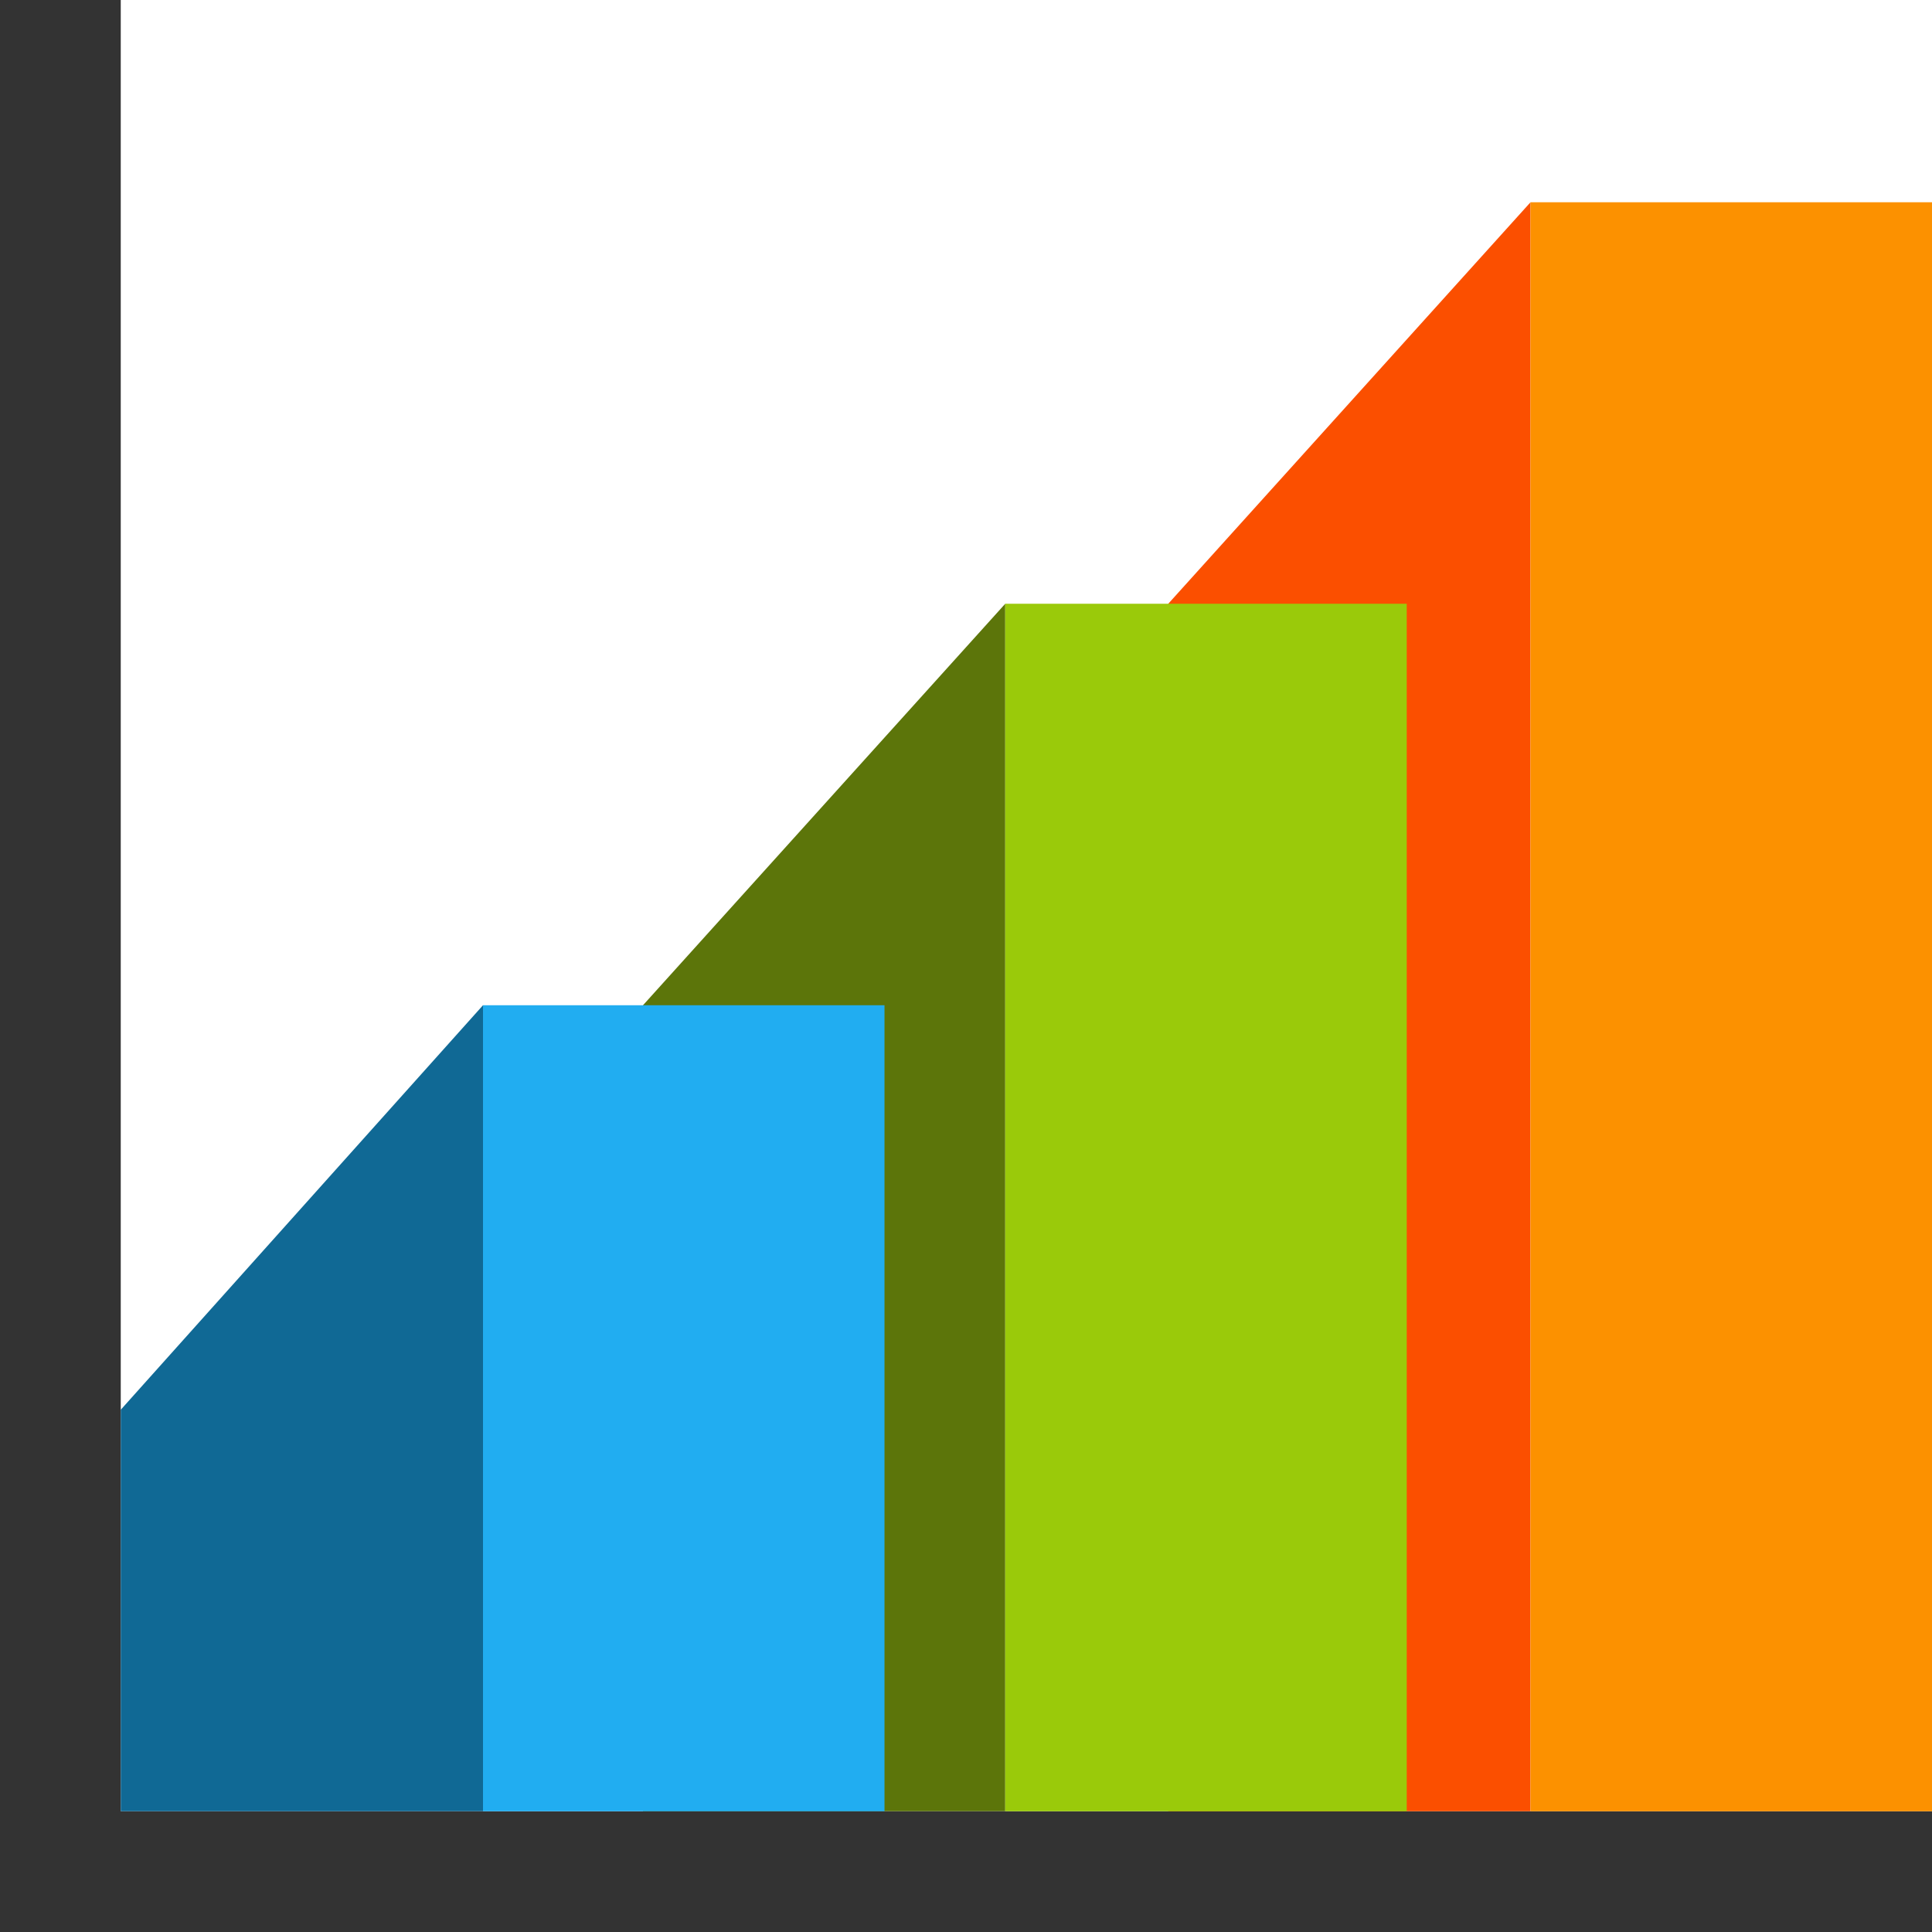
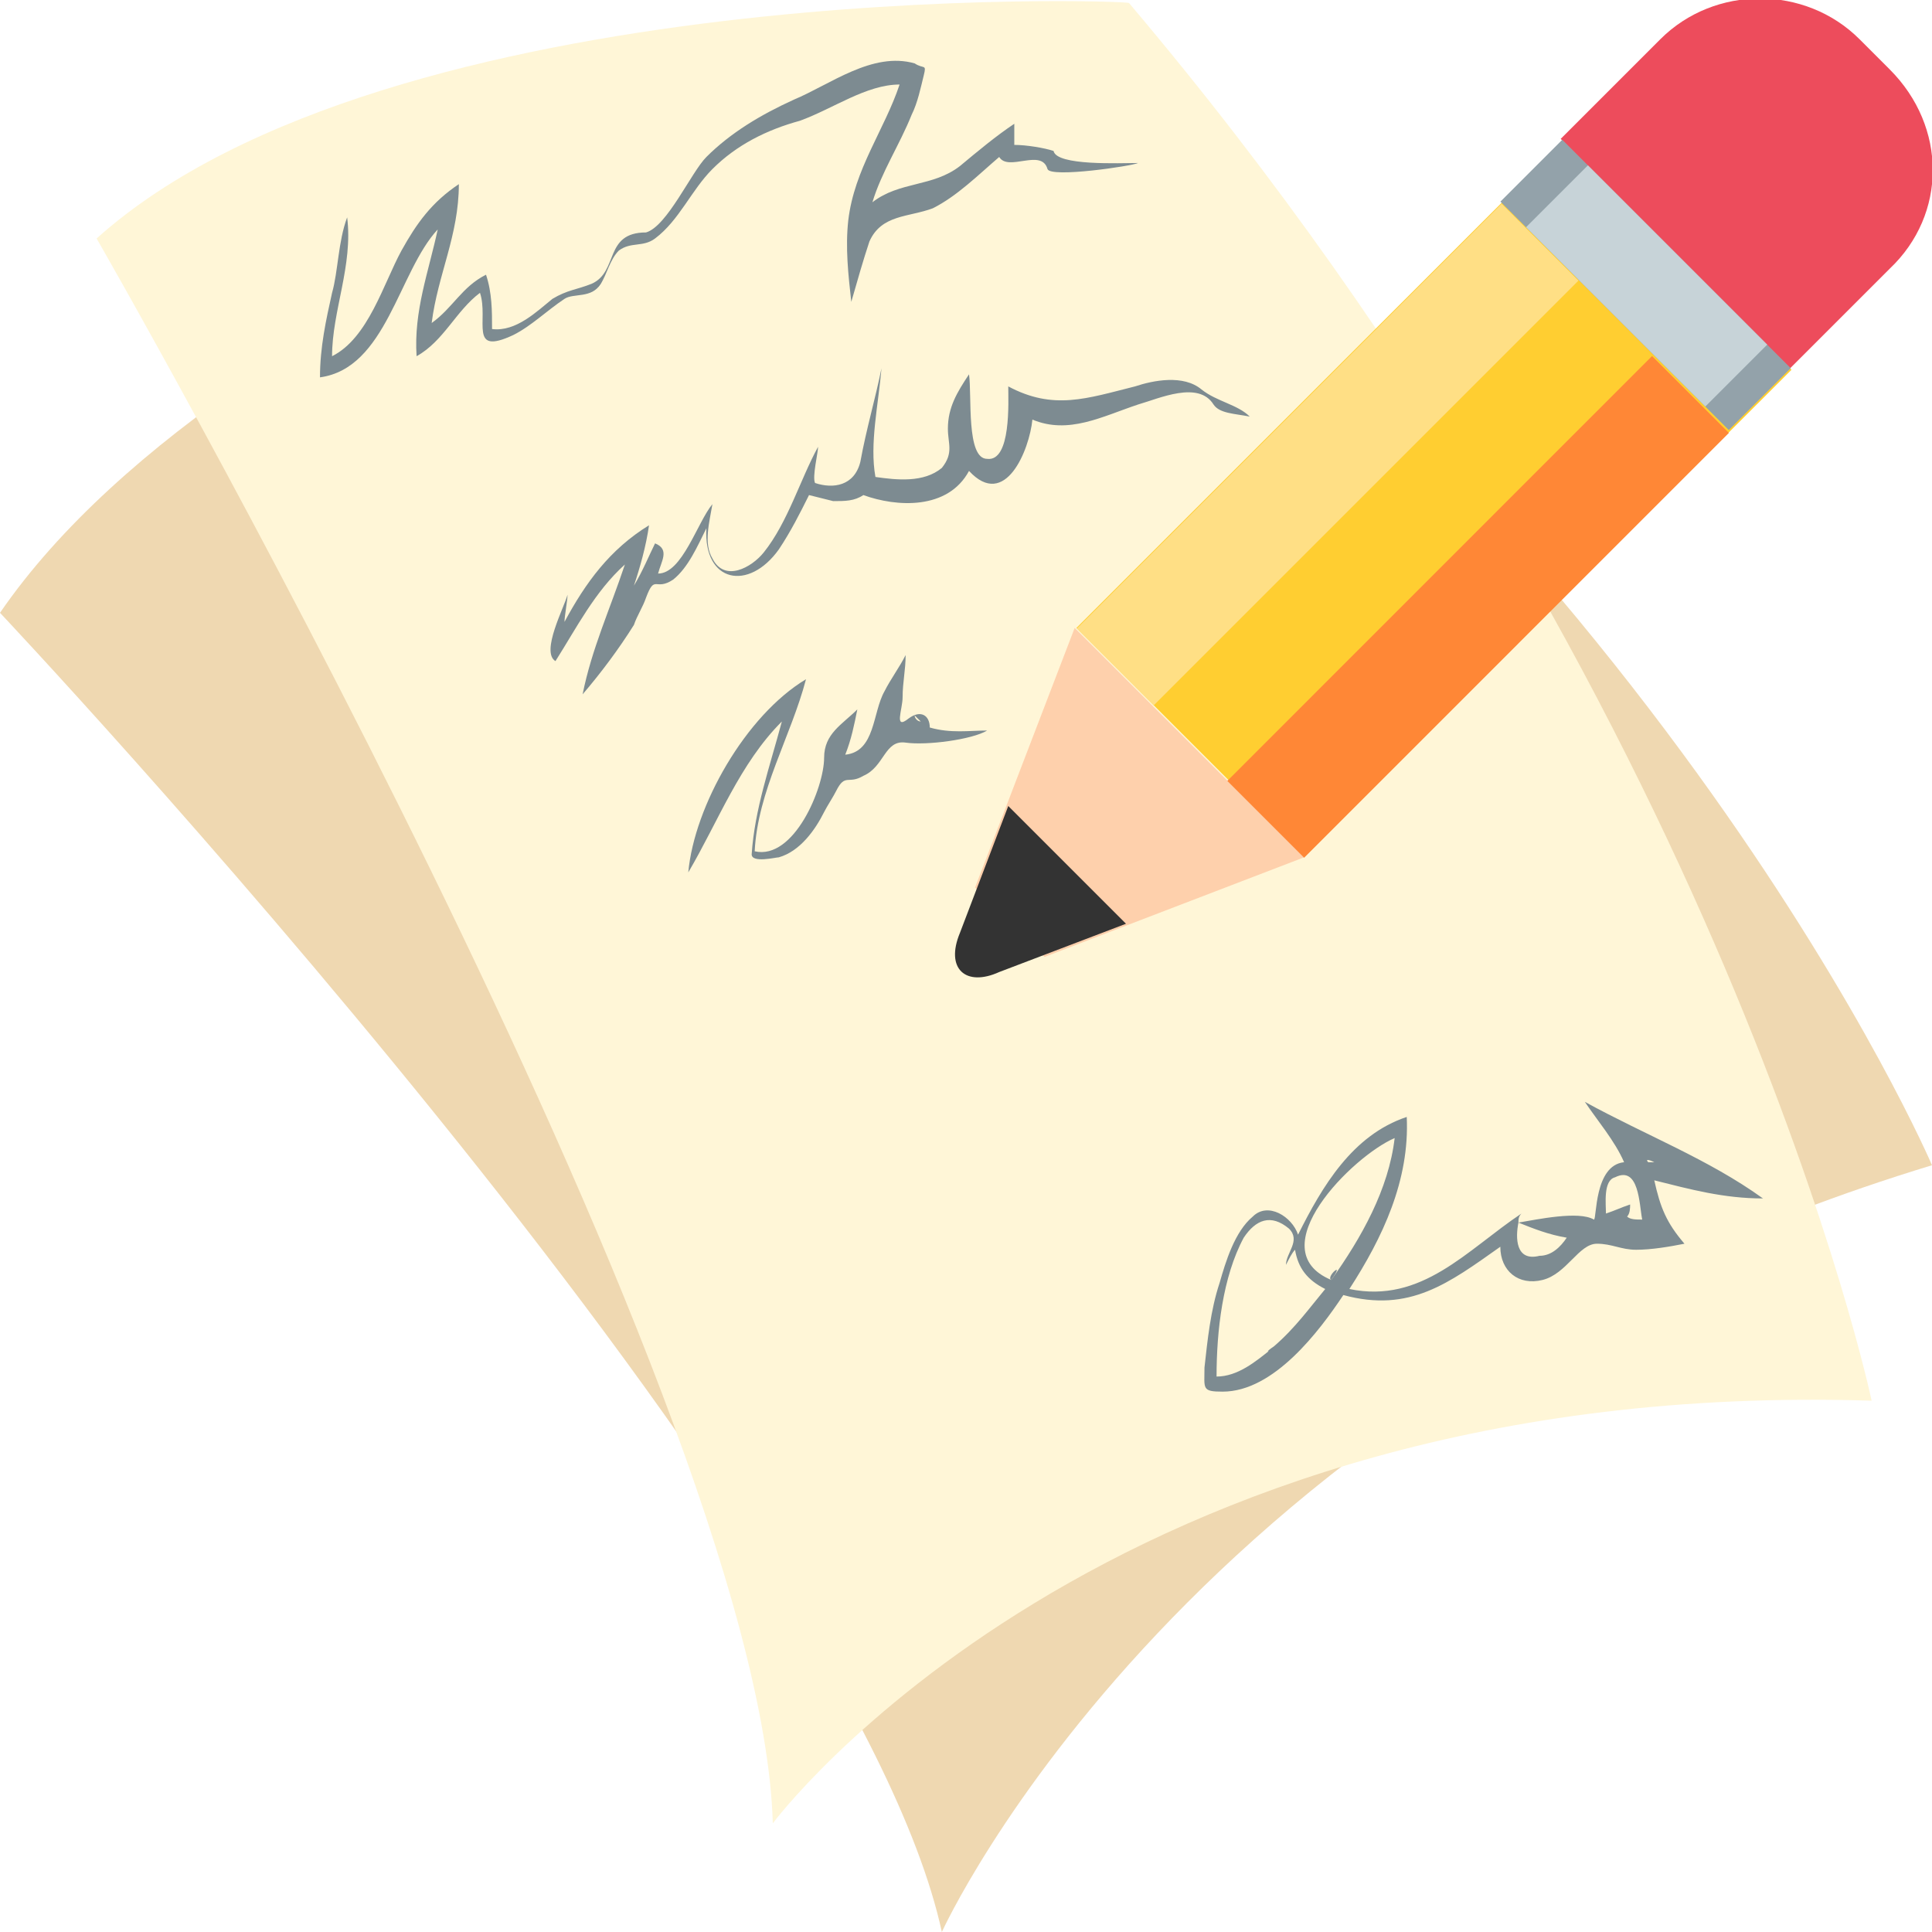
<svg xmlns="http://www.w3.org/2000/svg" width="800px" height="800px" viewBox="0 0 64 64" aria-hidden="true" role="img" class="iconify iconify--emojione" preserveAspectRatio="xMidYMid meet" fill="#000000">
  <g id="SVGRepo_bgCarrier" stroke-width="0" />
  <g id="SVGRepo_tracerCarrier" stroke-linecap="round" stroke-linejoin="round" />
  <g id="SVGRepo_iconCarrier">
-     <g fill="#333">
-       <path d="M0 0h4v64H0z"> </path>
-       <path d="M0 60h64v4H0z"> </path>
+     <path d="M0 20.3S28.2 50.2 31.2 64c0 0 8.1-17.9 32.8-25.4c0 0-8.8-20.6-32.2-37c0 0-23.9 7.2-31.8 18.7" fill="#efd8b1"> </path>
+     <path d="M3.2 7.9s22 38.2 22.4 52.5c0 0 11-14.8 36.4-14c0 0-4.8-22.9-24.6-46.3c0-.1-24.5-.9-34.2 7.8" fill="#fff6d7"> </path>
+     <g fill="#7d8b91">
+       <path d="M19.9 9.4c-.3.4.2-.4 0 0"> </path>
+       <path d="M19.9 9.4c.2-.3.3-.8.6-1.1c.4-.3.8-.1 1.2-.4c.8-.6 1.2-1.6 1.9-2.3c.8-.8 1.8-1.3 2.9-1.6c1.1-.4 2.2-1.2 3.3-1.2c-.5 1.5-1.5 2.8-1.7 4.5c-.1.9 0 1.8.1 2.7c.2-.7.4-1.4.6-2c.4-.9 1.3-.8 2.1-1.1c.8-.4 1.5-1.1 2.2-1.7c.3.5 1.4-.3 1.6.4c.1.3 2.8-.1 3-.2c-.6 0-2.7.1-2.8-.4c-.3-.1-.9-.2-1.3-.2v-.7c-.6.4-1.2.9-1.8 1.4c-.9.7-2 .5-2.9 1.2c.3-1 .9-1.9 1.3-2.9c.2-.4.3-.9.4-1.3c.1-.4 0-.2-.3-.4c-1.4-.4-2.8.7-4 1.2c-1.1.5-2.1 1.1-2.9 1.9c-.5.5-1.3 2.3-2 2.5c-1.4 0-.9 1.3-1.8 1.7c-.5.2-.8.2-1.3.5c-.5.4-1.2 1.1-2 1c0-.6 0-1.2-.2-1.8c-.8.4-1.1 1.1-1.8 1.6c.2-1.6.9-2.9.9-4.6c-.9.6-1.4 1.3-1.9 2.2c-.6 1.1-1.1 2.9-2.3 3.5c0-1.5.7-3 .5-4.6c-.3.8-.3 1.8-.5 2.5c-.2.9-.4 1.8-.4 2.8c2.2-.3 2.6-3.5 3.9-4.9c-.3 1.4-.8 2.7-.7 4.2c.9-.5 1.3-1.5 2.1-2.1c.3.9-.4 2.1 1.1 1.4c.6-.3 1.1-.8 1.7-1.2c.3-.2.9 0 1.2-.5"> </path>
+       <path d="M41.4 13.8c-.4-.4-1.1-.5-1.6-.9c-.6-.5-1.6-.3-2.2-.1c-1.6.4-2.7.8-4.2 0c0 .5.1 2.5-.7 2.4c-.7 0-.5-2.1-.6-2.8c-.4.6-.7 1.1-.7 1.8c0 .5.2.8-.2 1.3c-.6.5-1.5.4-2.2.3c-.2-1.1.1-2.4.2-3.6c-.2 1-.5 2-.7 3.1c-.2.8-.9.9-1.5.7c-.1-.2.1-1 .1-1.2c-.6 1.1-1 2.5-1.8 3.5c-.4.5-1.3 1-1.7.2c-.3-.5-.1-1.2 0-1.8c-.5.6-1 2.3-1.8 2.3c.1-.4.4-.8-.1-1c-.2.4-.4.9-.7 1.4c.2-.6.4-1.3.5-2c-1.3.8-2.1 1.9-2.8 3.2c0-.2.1-.7.1-.9c-.1.4-.9 1.9-.4 2.2c.7-1.1 1.3-2.3 2.3-3.2c-.5 1.5-1.1 2.8-1.4 4.3c.6-.7 1.2-1.5 1.7-2.3c.1-.3.3-.6.4-.9c.3-.8.3-.2.9-.6c.5-.4.8-1.1 1.1-1.7c-.1 1.8 1.4 2.1 2.4.7c.4-.6.7-1.2 1-1.8l.8.2c.4 0 .7 0 1-.2c1.1.4 2.8.5 3.5-.8c1.2 1.3 2-.7 2.1-1.7c1.2.5 2.3-.1 3.5-.5c.7-.2 2-.8 2.5 0c.2.3.7.3 1.2.4"> </path>
+       <path d="M30.8 24.1s.1 0 0 0"> </path>
+       <path d="M30.8 24.1c0-.4-.3-.6-.7-.3c-.5.4-.2-.3-.2-.7c0-.5.1-.9.1-1.4c-.2.4-.5.8-.7 1.2c-.4.7-.3 2-1.3 2.1c.2-.5.3-1 .4-1.5c-.5.5-1.1.8-1.1 1.6c0 1-1 3.4-2.3 3.1c.1-2 1.2-3.8 1.7-5.7c-2 1.2-3.7 4.2-3.9 6.4c1-1.7 1.7-3.6 3.1-5c-.4 1.5-.9 2.9-1 4.4c0 .3.8.1.9.1c.7-.2 1.2-.9 1.5-1.5c.1-.2.3-.5.4-.7c.3-.6.4-.2.9-.5c.7-.3.7-1.2 1.4-1.1c.7.1 2.2-.1 2.7-.4c-.6 0-1.2.1-1.9-.1m-.5-.4l.2.2c-.1 0-.2-.1-.2-.2"> </path>
+       <path d="M44.1 42.4c.5-.7-.2-.1 0 0"> </path>
+       <path d="M58.4 39.7c-1.8-1.3-3.9-2.1-5.9-3.2c.4.6 1 1.3 1.3 2c-1 .1-.9 1.9-1 1.9c-.5-.3-1.9 0-2.5.1c0-.1 0-.2.1-.3c-1.8 1.2-3.3 3-5.7 2.5c1.1-1.7 2-3.6 1.9-5.7c-1.8.6-2.8 2.3-3.6 3.9c-.2-.6-1-1.1-1.5-.6c-.6.5-.9 1.5-1.1 2.2c-.3.9-.4 1.9-.5 2.8c0 .7-.1.8.6.8c1.7 0 3.2-2 4-3.2c2.2.6 3.5-.4 5.2-1.6c0 .8.6 1.3 1.4 1.1c.8-.2 1.2-1.2 1.8-1.2c.5 0 .8.2 1.3.2s1.1-.1 1.6-.2c-.6-.7-.8-1.2-1-2.1c1.2.3 2.3.6 3.6.6m-16.2 4.9c.2-.2.3-.3 0 0c-.3.2-.2.2-.1.1c-.5.4-1.1.9-1.8.9c0-1.5.2-3.3.9-4.6c.4-.6.9-.8 1.5-.3c.4.4-.1.8-.1 1.2c.1-.2.2-.4.3-.5c.1.6.4 1 1 1.3c-.5.6-1 1.3-1.7 1.9m1.9-2.2c-2.4-1 .7-4.1 2.1-4.7c-.2 1.7-1.1 3.3-2.1 4.7m6.9-.8c-.8.2-.8-.6-.7-1.1c.5.2 1 .4 1.6.5c-.2.3-.5.6-.9.6m2.7-.7v-.1v.1m.2-.6c.1-.1.1-.3.1-.4c-.3.1-.5.2-.8.3c0-.3-.1-1.1.3-1.2c.8-.4.8.9.9 1.4c-.2 0-.4 0-.5-.1m.9-1.8h-.2c-.1-.1 0-.1.2 0"> </path>
    </g>
-     <path fill="#fb4f00" d="M38.7 60h12V6.7L38.7 20z"> </path>
-     <path fill="#5c750a" d="M21.3 60h12V20l-12 13.3z"> </path>
-     <path fill="#106995" d="M4 60h12V33.3L4 46.7z"> </path>
-     <path fill="#9aca0a" d="M33.3 20h13.3v40H33.3z"> </path>
-     <path fill="#21adf1" d="M16 33.3h13.3V60H16z"> </path>
-     <path fill="#fc9100" d="M50.7 6.7H64V60H50.7z"> </path>
+     <path fill="#ffce31" d="M35.658 20.801l16.124-16.12l7.565 7.567l-16.124 16.12z"> </path>
+     <path d="M62.6 2.3l-1-1c-1.8-1.8-4.8-1.8-6.6 0l-3.3 3.3l7.6 7.6l3.3-3.3c1.9-1.8 1.9-4.7 0-6.6" fill="#ed4c5c"> </path>
+     <path fill="#93a2aa" d="M49.703 6.679l2.05-2.05l7.566 7.567l-2.051 2.05z"> </path>
+     <path fill="#c7d3d8" d="M50.552 7.527l2.05-2.05l5.94 5.939l-2.05 2.05z"> </path>
+     <path fill="#fed0ac" d="M35.6 20.8l-3.3 8.6l2.3 2.3l8.6-3.3z"> </path>
+     <path d="M31.8 30.9c-.5 1.2.2 1.8 1.3 1.3l4.2-1.6l-3.9-3.9l-1.6 4.2" fill="#333"> </path>
+     <path fill="#ffdf85" d="M35.672 20.82L49.744 6.75l2.545 2.545l-14.071 14.071z"> </path>
+     <path fill="#ff8736" d="M40.656 25.869l14.07-14.074l2.545 2.546l-14.07 14.073z"> </path>
  </g>
</svg>
